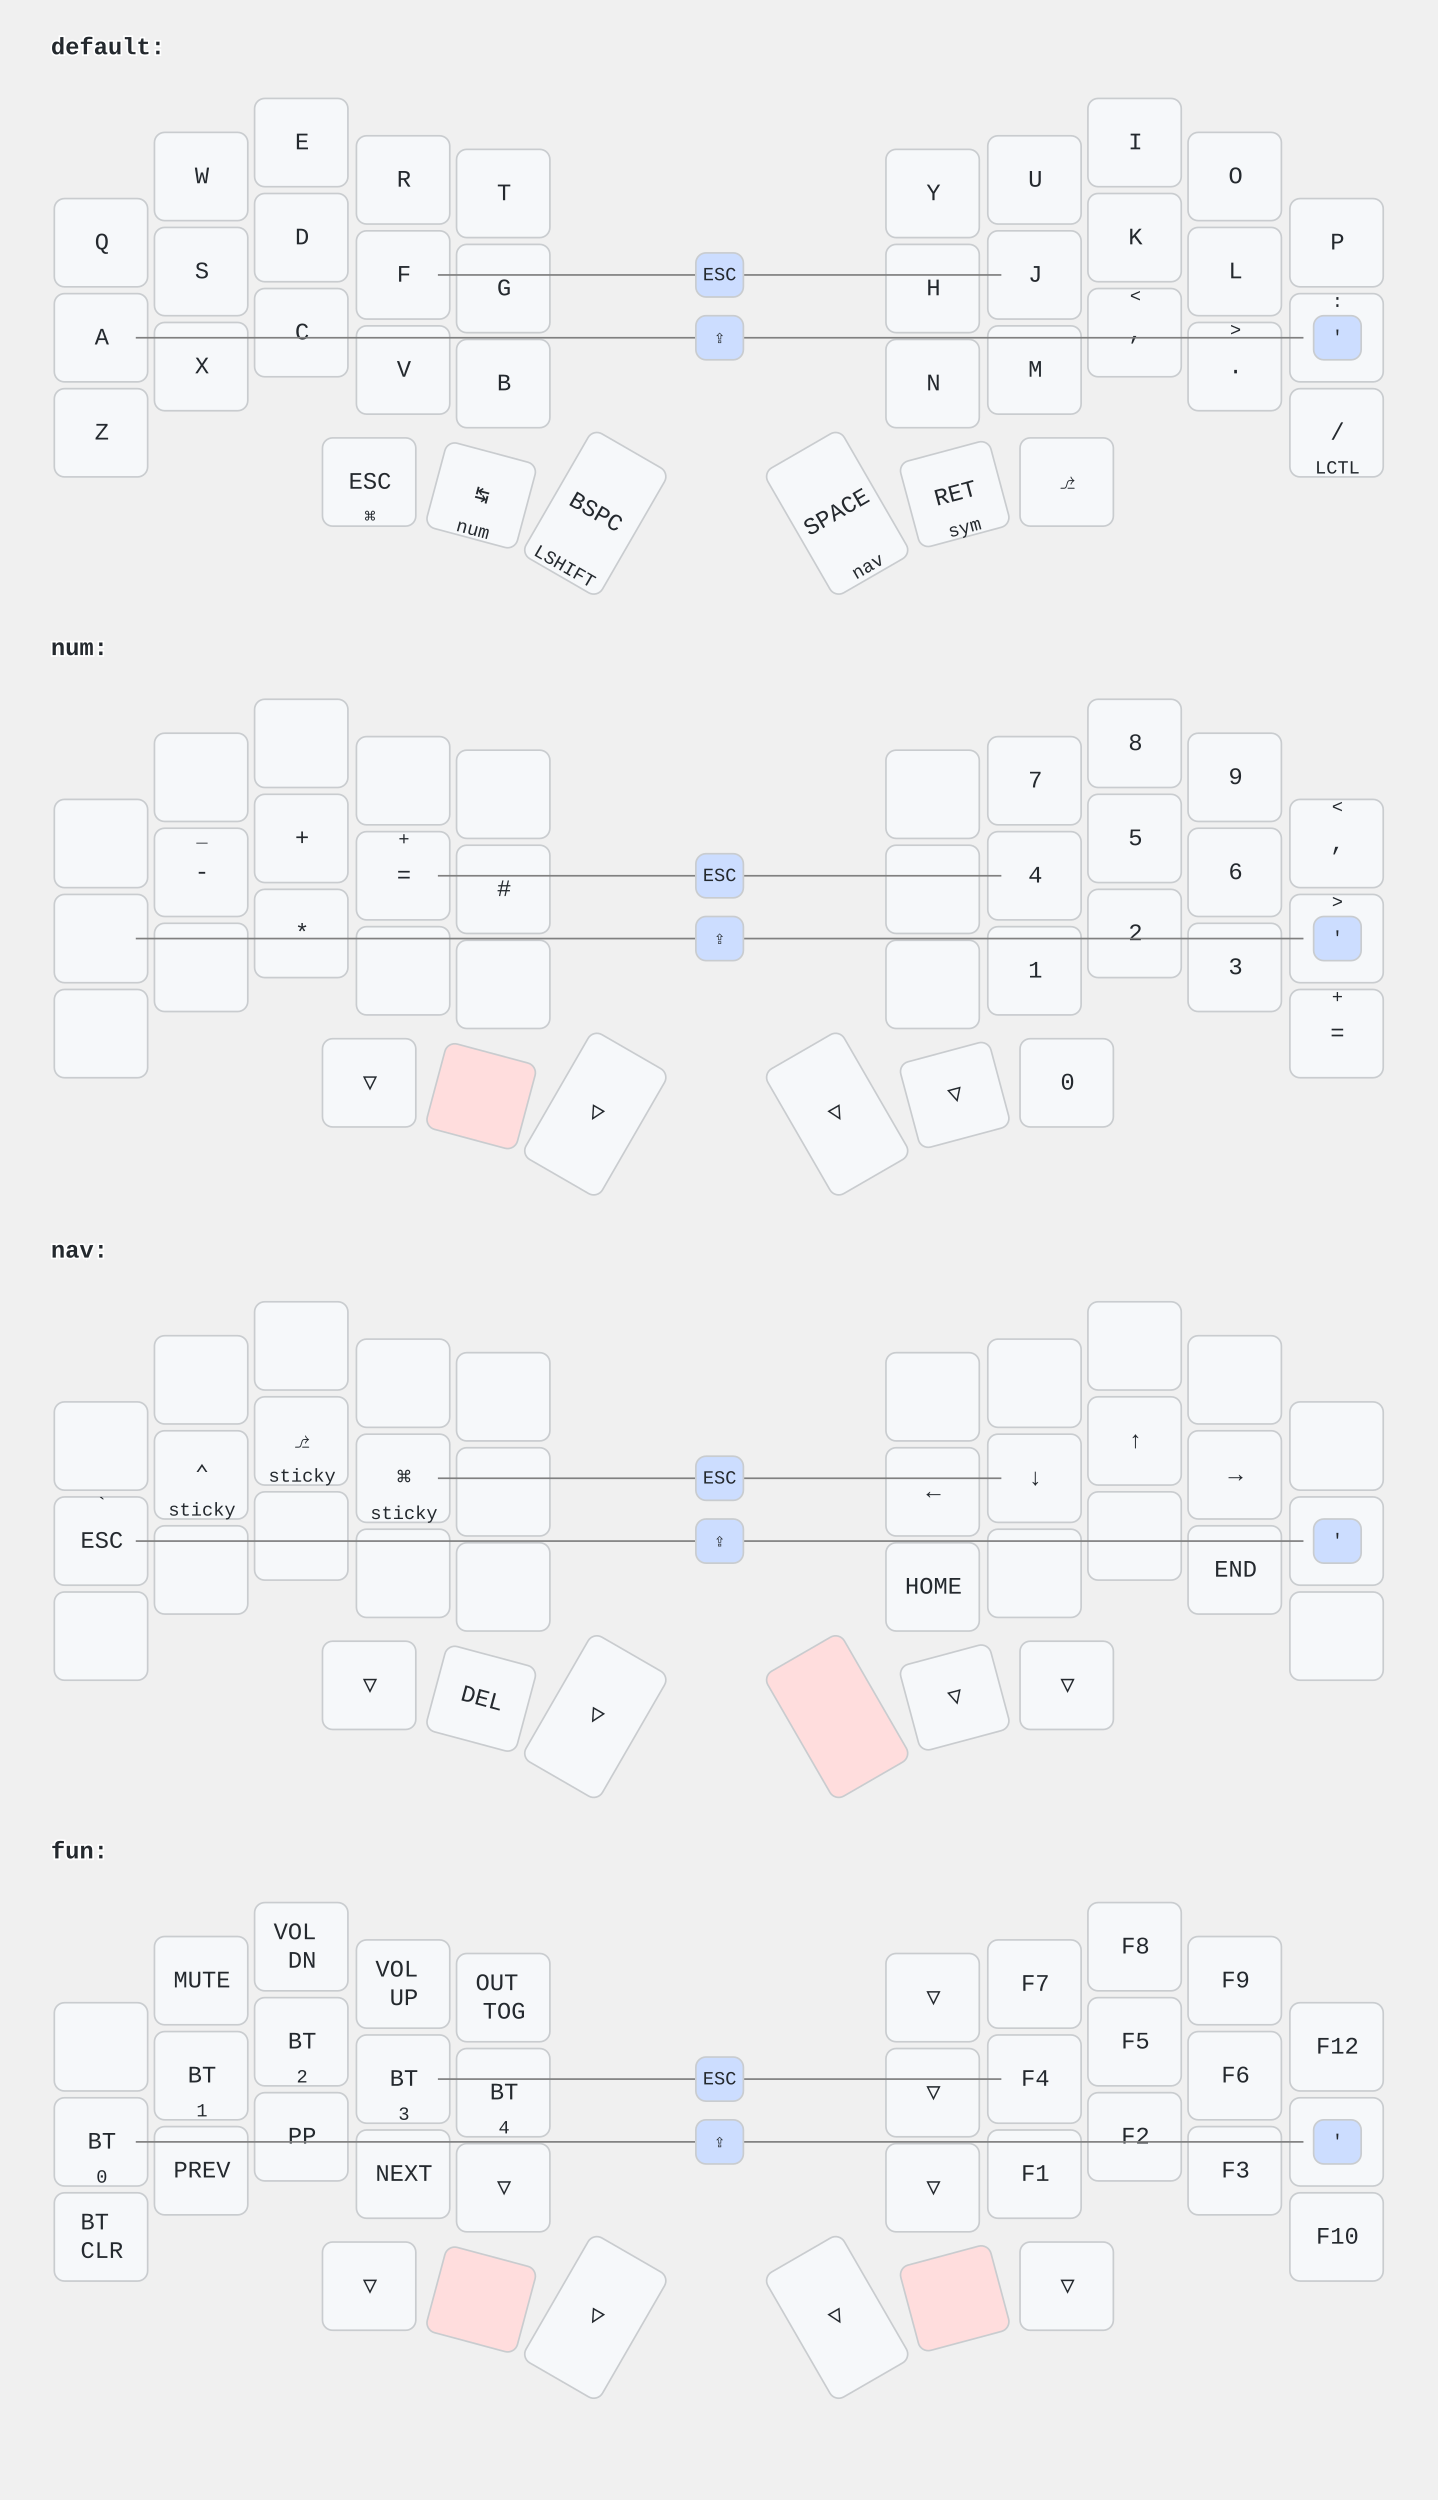
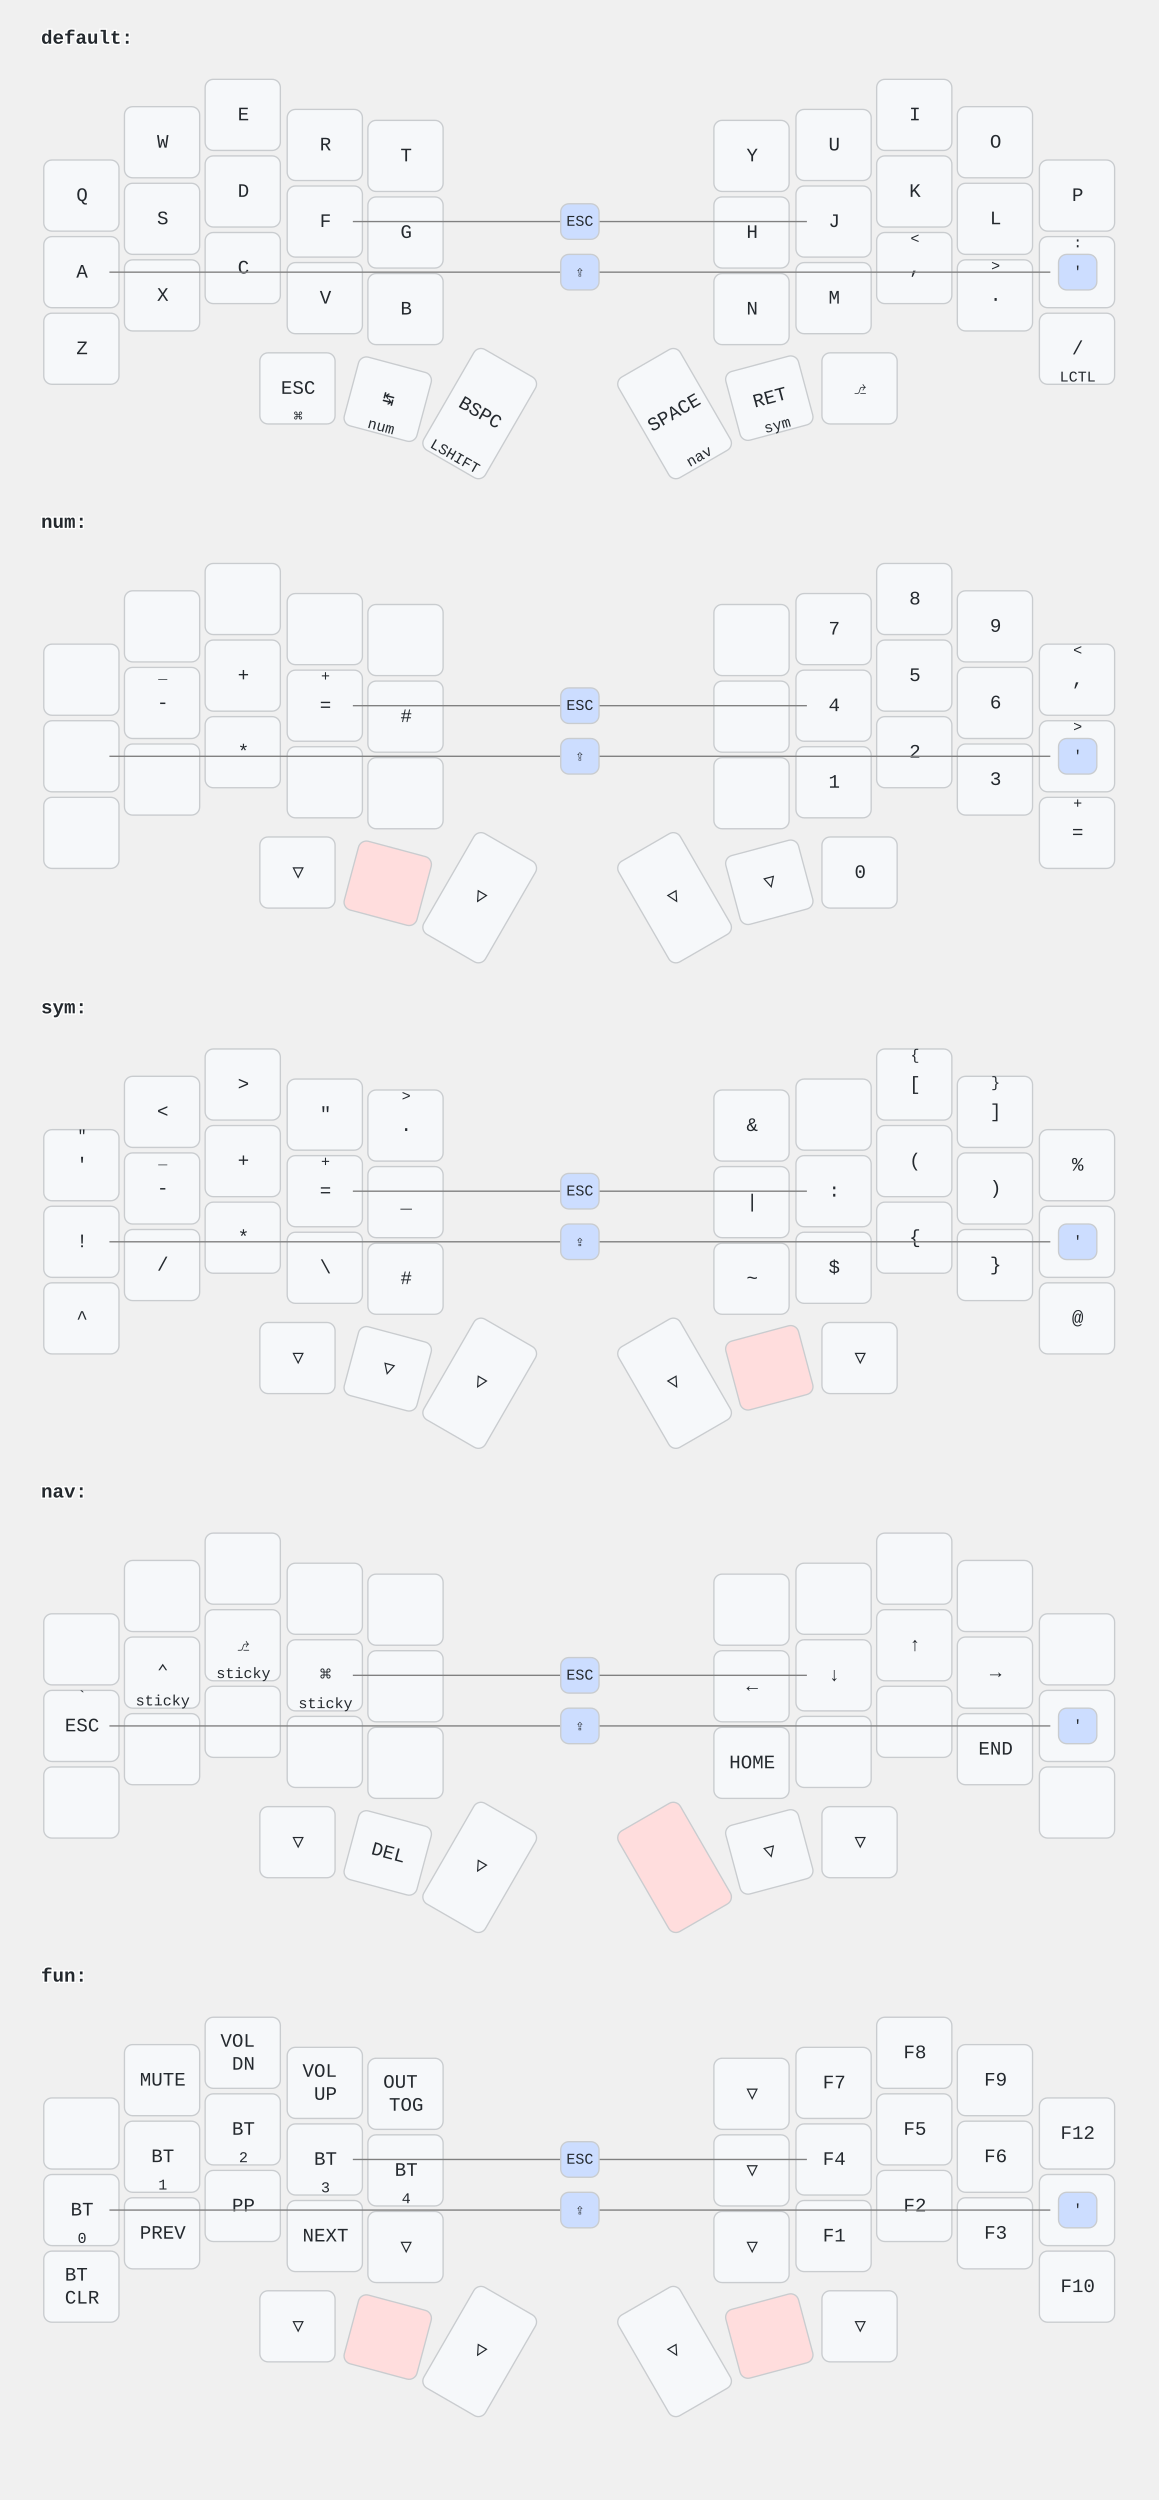
- <svg xmlns="http://www.w3.org/2000/svg" width="847" height="1473" viewBox="0 0 847 1473" class="keymap">
+ <svg xmlns="http://www.w3.org/2000/svg" width="847" height="1828" viewBox="0 0 847 1828" class="keymap">
  <style>/* font and background color specifications */
svg {
    font-family: SFMono-Regular,Consolas,Liberation Mono,Menlo,monospace;
    font-size: 14px;
    font-kerning: normal;
    text-rendering: optimizeLegibility;
    fill: #24292e;
}

/* default key styling */
rect {
    fill: #f6f8fa;
    stroke: #c9cccf;
    stroke-width: 1;
}

/* color accent for combo boxes */
rect.combo {
    fill: #cdf;
}

/* color accent for held keys */
rect.held, rect.combo.held {
    fill: #fdd;
}

/* color accent for ghost (optional) keys */
rect.ghost, rect.combo.ghost {
    fill: #ddd;
}

text {
    text-anchor: middle;
    dominant-baseline: middle;
}

/* styling for layer labels */
text.label {
    font-weight: bold;
    text-anchor: start;
    stroke: white;
    stroke-width: 2;
    paint-order: stroke;
}

/* styling for combo tap, and key hold/shifted label text */
text.combo, text.hold, text.shifted {
    font-size: 11px;
}

text.hold {
    text-anchor: middle;
    dominant-baseline: auto;
}

text.shifted {
    text-anchor: middle;
    dominant-baseline: hanging;
}

/* styling for hold/shifted label text in combo box */
text.combo.hold, text.combo.shifted {
    font-size: 8px;
}

/* styling for combo dendrons */
path {
    stroke-width: 1;
    stroke: gray;
    fill: none;
}
</style>
  <g transform="translate(30, 0)" class="layer-default">
    <text x="0" y="28" class="label">default:</text>
    <g transform="translate(0, 56)">
      <g transform="translate(30, 87)" class="key keypos-0">
        <rect rx="6" ry="6" x="-28" y="-26" width="55" height="52" class="key" />
        <text x="0" y="0" class="key tap">Q</text>
      </g>
      <g transform="translate(89, 48)" class="key keypos-1">
        <rect rx="6" ry="6" x="-28" y="-26" width="55" height="52" class="key" />
        <text x="0" y="0" class="key tap">W</text>
      </g>
      <g transform="translate(148, 28)" class="key keypos-2">
        <rect rx="6" ry="6" x="-28" y="-26" width="55" height="52" class="key" />
        <text x="0" y="0" class="key tap">E</text>
      </g>
      <g transform="translate(208, 50)" class="key keypos-3">
        <rect rx="6" ry="6" x="-28" y="-26" width="55" height="52" class="key" />
        <text x="0" y="0" class="key tap">R</text>
      </g>
      <g transform="translate(267, 58)" class="key keypos-4">
        <rect rx="6" ry="6" x="-28" y="-26" width="55" height="52" class="key" />
        <text x="0" y="0" class="key tap">T</text>
      </g>
      <g transform="translate(520, 58)" class="key keypos-5">
        <rect rx="6" ry="6" x="-28" y="-26" width="55" height="52" class="key" />
        <text x="0" y="0" class="key tap">Y</text>
      </g>
      <g transform="translate(580, 50)" class="key keypos-6">
        <rect rx="6" ry="6" x="-28" y="-26" width="55" height="52" class="key" />
        <text x="0" y="0" class="key tap">U</text>
      </g>
      <g transform="translate(639, 28)" class="key keypos-7">
        <rect rx="6" ry="6" x="-28" y="-26" width="55" height="52" class="key" />
        <text x="0" y="0" class="key tap">I</text>
      </g>
      <g transform="translate(698, 48)" class="key keypos-8">
        <rect rx="6" ry="6" x="-28" y="-26" width="55" height="52" class="key" />
        <text x="0" y="0" class="key tap">O</text>
      </g>
      <g transform="translate(758, 87)" class="key keypos-9">
        <rect rx="6" ry="6" x="-28" y="-26" width="55" height="52" class="key" />
        <text x="0" y="0" class="key tap">P</text>
      </g>
      <g transform="translate(30, 143)" class="key keypos-10">
        <rect rx="6" ry="6" x="-28" y="-26" width="55" height="52" class="key" />
        <text x="0" y="0" class="key tap">A</text>
      </g>
      <g transform="translate(89, 104)" class="key keypos-11">
        <rect rx="6" ry="6" x="-28" y="-26" width="55" height="52" class="key" />
        <text x="0" y="0" class="key tap">S</text>
      </g>
      <g transform="translate(148, 84)" class="key keypos-12">
        <rect rx="6" ry="6" x="-28" y="-26" width="55" height="52" class="key" />
        <text x="0" y="0" class="key tap">D</text>
      </g>
      <g transform="translate(208, 106)" class="key keypos-13">
        <rect rx="6" ry="6" x="-28" y="-26" width="55" height="52" class="key" />
        <text x="0" y="0" class="key tap">F</text>
      </g>
      <g transform="translate(267, 114)" class="key keypos-14">
        <rect rx="6" ry="6" x="-28" y="-26" width="55" height="52" class="key" />
        <text x="0" y="0" class="key tap">G</text>
      </g>
      <g transform="translate(520, 114)" class="key keypos-15">
        <rect rx="6" ry="6" x="-28" y="-26" width="55" height="52" class="key" />
        <text x="0" y="0" class="key tap">H</text>
      </g>
      <g transform="translate(580, 106)" class="key keypos-16">
        <rect rx="6" ry="6" x="-28" y="-26" width="55" height="52" class="key" />
        <text x="0" y="0" class="key tap">J</text>
      </g>
      <g transform="translate(639, 84)" class="key keypos-17">
        <rect rx="6" ry="6" x="-28" y="-26" width="55" height="52" class="key" />
        <text x="0" y="0" class="key tap">K</text>
      </g>
      <g transform="translate(698, 104)" class="key keypos-18">
        <rect rx="6" ry="6" x="-28" y="-26" width="55" height="52" class="key" />
        <text x="0" y="0" class="key tap">L</text>
      </g>
      <g transform="translate(758, 143)" class="key keypos-19">
        <rect rx="6" ry="6" x="-28" y="-26" width="55" height="52" class="key" />
        <text x="0" y="0" class="key tap">;</text>
        <text x="0" y="-24" class="key shifted">:</text>
      </g>
      <g transform="translate(30, 199)" class="key keypos-20">
        <rect rx="6" ry="6" x="-28" y="-26" width="55" height="52" class="key" />
        <text x="0" y="0" class="key tap">Z</text>
      </g>
      <g transform="translate(89, 160)" class="key keypos-21">
        <rect rx="6" ry="6" x="-28" y="-26" width="55" height="52" class="key" />
        <text x="0" y="0" class="key tap">X</text>
      </g>
      <g transform="translate(148, 140)" class="key keypos-22">
        <rect rx="6" ry="6" x="-28" y="-26" width="55" height="52" class="key" />
        <text x="0" y="0" class="key tap">C</text>
      </g>
      <g transform="translate(208, 162)" class="key keypos-23">
        <rect rx="6" ry="6" x="-28" y="-26" width="55" height="52" class="key" />
        <text x="0" y="0" class="key tap">V</text>
      </g>
      <g transform="translate(267, 170)" class="key keypos-24">
        <rect rx="6" ry="6" x="-28" y="-26" width="55" height="52" class="key" />
        <text x="0" y="0" class="key tap">B</text>
      </g>
      <g transform="translate(520, 170)" class="key keypos-25">
        <rect rx="6" ry="6" x="-28" y="-26" width="55" height="52" class="key" />
        <text x="0" y="0" class="key tap">N</text>
      </g>
      <g transform="translate(580, 162)" class="key keypos-26">
        <rect rx="6" ry="6" x="-28" y="-26" width="55" height="52" class="key" />
        <text x="0" y="0" class="key tap">M</text>
      </g>
      <g transform="translate(639, 140)" class="key keypos-27">
        <rect rx="6" ry="6" x="-28" y="-26" width="55" height="52" class="key" />
        <text x="0" y="0" class="key tap">,</text>
        <text x="0" y="-24" class="key shifted">&lt;</text>
      </g>
      <g transform="translate(698, 160)" class="key keypos-28">
        <rect rx="6" ry="6" x="-28" y="-26" width="55" height="52" class="key" />
        <text x="0" y="0" class="key tap">.</text>
        <text x="0" y="-24" class="key shifted">&gt;</text>
      </g>
      <g transform="translate(758, 199)" class="key keypos-29">
        <rect rx="6" ry="6" x="-28" y="-26" width="55" height="52" class="key" />
        <text x="0" y="0" class="key tap">/</text>
        <text x="0" y="24" class="key hold">LCTL</text>
      </g>
      <g transform="translate(188, 228)" class="key keypos-30">
        <rect rx="6" ry="6" x="-28" y="-26" width="55" height="52" class="key" />
        <text x="0" y="0" class="key tap">ESC</text>
        <text x="0" y="24" class="key hold">⌘</text>
      </g>
      <g transform="translate(254, 236) rotate(15.0)" class="key keypos-31">
        <rect rx="6" ry="6" x="-28" y="-26" width="55" height="52" class="key" />
        <text x="0" y="0" class="key tap">↹</text>
        <text x="0" y="24" class="key hold">num</text>
      </g>
      <g transform="translate(321, 246) rotate(30.0)" class="key keypos-32">
        <rect rx="6" ry="6" x="-26" y="-42" width="52" height="85" class="key" />
        <text x="0" y="0" class="key tap">BSPC</text>
        <text x="0" y="40" class="key hold">LSHIFT</text>
      </g>
      <g transform="translate(463, 246) rotate(-30.0)" class="key keypos-33">
        <rect rx="6" ry="6" x="-26" y="-42" width="52" height="85" class="key" />
        <text x="0" y="0" class="key tap">SPACE</text>
        <text x="0" y="40" class="key hold">nav</text>
      </g>
      <g transform="translate(533, 235) rotate(-15.0)" class="key keypos-34">
        <rect rx="6" ry="6" x="-28" y="-26" width="55" height="52" class="key" />
        <text x="0" y="0" class="key tap">RET</text>
        <text x="0" y="24" class="key hold">sym</text>
      </g>
      <g transform="translate(599, 228)" class="key keypos-35">
        <rect rx="6" ry="6" x="-28" y="-26" width="55" height="52" class="key" />
        <text x="0" y="0" class="key tap">⎇</text>
      </g>
      <g class="combo combopos-0">
        <path d="M394,106 l-166,0" class="combo" />
        <path d="M394,106 l166,0" class="combo" />
        <rect rx="6" ry="6" x="380" y="93" width="28" height="26" class="combo" />
        <text x="394" y="106" class="combo tap">ESC</text>
      </g>
      <g class="combo combopos-1">
        <path d="M394,143 l-344,0" class="combo" />
        <path d="M394,143 l344,0" class="combo" />
        <rect rx="6" ry="6" x="380" y="130" width="28" height="26" class="combo" />
        <text x="394" y="143" class="combo tap">⇪</text>
      </g>
      <g class="combo combopos-2">
        <rect rx="6" ry="6" x="744" y="130" width="28" height="26" class="combo" />
        <text x="758" y="143" class="combo tap">'</text>
      </g>
    </g>
  </g>
  <g transform="translate(30, 354)" class="layer-num">
    <text x="0" y="28" class="label">num:</text>
    <g transform="translate(0, 56)">
      <g transform="translate(30, 87)" class="key keypos-0">
        <rect rx="6" ry="6" x="-28" y="-26" width="55" height="52" class="key" />
      </g>
      <g transform="translate(89, 48)" class="key keypos-1">
        <rect rx="6" ry="6" x="-28" y="-26" width="55" height="52" class="key" />
      </g>
      <g transform="translate(148, 28)" class="key keypos-2">
        <rect rx="6" ry="6" x="-28" y="-26" width="55" height="52" class="key" />
      </g>
      <g transform="translate(208, 50)" class="key keypos-3">
        <rect rx="6" ry="6" x="-28" y="-26" width="55" height="52" class="key" />
      </g>
      <g transform="translate(267, 58)" class="key keypos-4">
        <rect rx="6" ry="6" x="-28" y="-26" width="55" height="52" class="key" />
      </g>
      <g transform="translate(520, 58)" class="key keypos-5">
        <rect rx="6" ry="6" x="-28" y="-26" width="55" height="52" class="key" />
      </g>
      <g transform="translate(580, 50)" class="key keypos-6">
        <rect rx="6" ry="6" x="-28" y="-26" width="55" height="52" class="key" />
        <text x="0" y="0" class="key tap">7</text>
      </g>
      <g transform="translate(639, 28)" class="key keypos-7">
        <rect rx="6" ry="6" x="-28" y="-26" width="55" height="52" class="key" />
        <text x="0" y="0" class="key tap">8</text>
      </g>
      <g transform="translate(698, 48)" class="key keypos-8">
        <rect rx="6" ry="6" x="-28" y="-26" width="55" height="52" class="key" />
        <text x="0" y="0" class="key tap">9</text>
      </g>
      <g transform="translate(758, 87)" class="key keypos-9">
        <rect rx="6" ry="6" x="-28" y="-26" width="55" height="52" class="key" />
        <text x="0" y="0" class="key tap">,</text>
        <text x="0" y="-24" class="key shifted">&lt;</text>
      </g>
      <g transform="translate(30, 143)" class="key keypos-10">
        <rect rx="6" ry="6" x="-28" y="-26" width="55" height="52" class="key" />
      </g>
      <g transform="translate(89, 104)" class="key keypos-11">
        <rect rx="6" ry="6" x="-28" y="-26" width="55" height="52" class="key" />
        <text x="0" y="0" class="key tap">-</text>
        <text x="0" y="-24" class="key shifted">_</text>
      </g>
      <g transform="translate(148, 84)" class="key keypos-12">
        <rect rx="6" ry="6" x="-28" y="-26" width="55" height="52" class="key" />
        <text x="0" y="0" class="key tap">+</text>
      </g>
      <g transform="translate(208, 106)" class="key keypos-13">
        <rect rx="6" ry="6" x="-28" y="-26" width="55" height="52" class="key" />
        <text x="0" y="0" class="key tap">=</text>
        <text x="0" y="-24" class="key shifted">+</text>
      </g>
      <g transform="translate(267, 114)" class="key keypos-14">
        <rect rx="6" ry="6" x="-28" y="-26" width="55" height="52" class="key" />
        <text x="0" y="0" class="key tap">#</text>
      </g>
      <g transform="translate(520, 114)" class="key keypos-15">
        <rect rx="6" ry="6" x="-28" y="-26" width="55" height="52" class="key" />
      </g>
      <g transform="translate(580, 106)" class="key keypos-16">
        <rect rx="6" ry="6" x="-28" y="-26" width="55" height="52" class="key" />
        <text x="0" y="0" class="key tap">4</text>
      </g>
      <g transform="translate(639, 84)" class="key keypos-17">
        <rect rx="6" ry="6" x="-28" y="-26" width="55" height="52" class="key" />
        <text x="0" y="0" class="key tap">5</text>
      </g>
      <g transform="translate(698, 104)" class="key keypos-18">
        <rect rx="6" ry="6" x="-28" y="-26" width="55" height="52" class="key" />
        <text x="0" y="0" class="key tap">6</text>
      </g>
      <g transform="translate(758, 143)" class="key keypos-19">
        <rect rx="6" ry="6" x="-28" y="-26" width="55" height="52" class="key" />
        <text x="0" y="0" class="key tap">.</text>
        <text x="0" y="-24" class="key shifted">&gt;</text>
      </g>
      <g transform="translate(30, 199)" class="key keypos-20">
        <rect rx="6" ry="6" x="-28" y="-26" width="55" height="52" class="key" />
      </g>
      <g transform="translate(89, 160)" class="key keypos-21">
        <rect rx="6" ry="6" x="-28" y="-26" width="55" height="52" class="key" />
      </g>
      <g transform="translate(148, 140)" class="key keypos-22">
        <rect rx="6" ry="6" x="-28" y="-26" width="55" height="52" class="key" />
        <text x="0" y="0" class="key tap">*</text>
      </g>
      <g transform="translate(208, 162)" class="key keypos-23">
        <rect rx="6" ry="6" x="-28" y="-26" width="55" height="52" class="key" />
      </g>
      <g transform="translate(267, 170)" class="key keypos-24">
        <rect rx="6" ry="6" x="-28" y="-26" width="55" height="52" class="key" />
      </g>
      <g transform="translate(520, 170)" class="key keypos-25">
        <rect rx="6" ry="6" x="-28" y="-26" width="55" height="52" class="key" />
      </g>
      <g transform="translate(580, 162)" class="key keypos-26">
        <rect rx="6" ry="6" x="-28" y="-26" width="55" height="52" class="key" />
        <text x="0" y="0" class="key tap">1</text>
      </g>
      <g transform="translate(639, 140)" class="key keypos-27">
        <rect rx="6" ry="6" x="-28" y="-26" width="55" height="52" class="key" />
        <text x="0" y="0" class="key tap">2</text>
      </g>
      <g transform="translate(698, 160)" class="key keypos-28">
        <rect rx="6" ry="6" x="-28" y="-26" width="55" height="52" class="key" />
        <text x="0" y="0" class="key tap">3</text>
      </g>
      <g transform="translate(758, 199)" class="key keypos-29">
        <rect rx="6" ry="6" x="-28" y="-26" width="55" height="52" class="key" />
        <text x="0" y="0" class="key tap">=</text>
        <text x="0" y="-24" class="key shifted">+</text>
      </g>
      <g transform="translate(188, 228)" class="key trans keypos-30">
        <rect rx="6" ry="6" x="-28" y="-26" width="55" height="52" class="key trans" />
        <text x="0" y="0" class="key trans tap">▽</text>
      </g>
      <g transform="translate(254, 236) rotate(15.0)" class="key held keypos-31">
        <rect rx="6" ry="6" x="-28" y="-26" width="55" height="52" class="key held" />
      </g>
      <g transform="translate(321, 246) rotate(30.0)" class="key trans keypos-32">
        <rect rx="6" ry="6" x="-26" y="-42" width="52" height="85" class="key trans" />
        <text x="0" y="0" class="key trans tap">▽</text>
      </g>
      <g transform="translate(463, 246) rotate(-30.0)" class="key trans keypos-33">
        <rect rx="6" ry="6" x="-26" y="-42" width="52" height="85" class="key trans" />
        <text x="0" y="0" class="key trans tap">▽</text>
      </g>
      <g transform="translate(533, 235) rotate(-15.0)" class="key trans keypos-34">
        <rect rx="6" ry="6" x="-28" y="-26" width="55" height="52" class="key trans" />
        <text x="0" y="0" class="key trans tap">▽</text>
      </g>
      <g transform="translate(599, 228)" class="key keypos-35">
        <rect rx="6" ry="6" x="-28" y="-26" width="55" height="52" class="key" />
        <text x="0" y="0" class="key tap">0</text>
      </g>
      <g class="combo combopos-0">
        <path d="M394,106 l-166,0" class="combo" />
        <path d="M394,106 l166,0" class="combo" />
        <rect rx="6" ry="6" x="380" y="93" width="28" height="26" class="combo" />
        <text x="394" y="106" class="combo tap">ESC</text>
      </g>
      <g class="combo combopos-1">
        <path d="M394,143 l-344,0" class="combo" />
        <path d="M394,143 l344,0" class="combo" />
        <rect rx="6" ry="6" x="380" y="130" width="28" height="26" class="combo" />
        <text x="394" y="143" class="combo tap">⇪</text>
      </g>
      <g class="combo combopos-2">
        <rect rx="6" ry="6" x="744" y="130" width="28" height="26" class="combo" />
        <text x="758" y="143" class="combo tap">'</text>
      </g>
    </g>
  </g>
-   <g transform="translate(30, 709)" class="layer-nav">
-     <text x="0" y="28" class="label">nav:</text>
+   <g transform="translate(30, 709)" class="layer-sym">
+     <text x="0" y="28" class="label">sym:</text>
    <g transform="translate(0, 56)">
      <g transform="translate(30, 87)" class="key keypos-0">
        <rect rx="6" ry="6" x="-28" y="-26" width="55" height="52" class="key" />
+         <text x="0" y="0" class="key tap">'</text>
+         <text x="0" y="-24" class="key shifted">"</text>
      </g>
      <g transform="translate(89, 48)" class="key keypos-1">
        <rect rx="6" ry="6" x="-28" y="-26" width="55" height="52" class="key" />
+         <text x="0" y="0" class="key tap">&lt;</text>
      </g>
      <g transform="translate(148, 28)" class="key keypos-2">
        <rect rx="6" ry="6" x="-28" y="-26" width="55" height="52" class="key" />
+         <text x="0" y="0" class="key tap">&gt;</text>
      </g>
      <g transform="translate(208, 50)" class="key keypos-3">
        <rect rx="6" ry="6" x="-28" y="-26" width="55" height="52" class="key" />
+         <text x="0" y="0" class="key tap">"</text>
      </g>
      <g transform="translate(267, 58)" class="key keypos-4">
        <rect rx="6" ry="6" x="-28" y="-26" width="55" height="52" class="key" />
+         <text x="0" y="0" class="key tap">.</text>
+         <text x="0" y="-24" class="key shifted">&gt;</text>
      </g>
      <g transform="translate(520, 58)" class="key keypos-5">
        <rect rx="6" ry="6" x="-28" y="-26" width="55" height="52" class="key" />
+         <text x="0" y="0" class="key tap">&amp;</text>
      </g>
      <g transform="translate(580, 50)" class="key keypos-6">
        <rect rx="6" ry="6" x="-28" y="-26" width="55" height="52" class="key" />
      </g>
      <g transform="translate(639, 28)" class="key keypos-7">
        <rect rx="6" ry="6" x="-28" y="-26" width="55" height="52" class="key" />
+         <text x="0" y="0" class="key tap">[</text>
+         <text x="0" y="-24" class="key shifted">{</text>
      </g>
      <g transform="translate(698, 48)" class="key keypos-8">
        <rect rx="6" ry="6" x="-28" y="-26" width="55" height="52" class="key" />
+         <text x="0" y="0" class="key tap">]</text>
+         <text x="0" y="-24" class="key shifted">}</text>
      </g>
      <g transform="translate(758, 87)" class="key keypos-9">
        <rect rx="6" ry="6" x="-28" y="-26" width="55" height="52" class="key" />
+         <text x="0" y="0" class="key tap">%</text>
      </g>
      <g transform="translate(30, 143)" class="key keypos-10">
        <rect rx="6" ry="6" x="-28" y="-26" width="55" height="52" class="key" />
-         <text x="0" y="0" class="key tap">ESC</text>
-         <text x="0" y="-24" class="key shifted">`</text>
+         <text x="0" y="0" class="key tap">!</text>
      </g>
      <g transform="translate(89, 104)" class="key keypos-11">
        <rect rx="6" ry="6" x="-28" y="-26" width="55" height="52" class="key" />
-         <text x="0" y="0" class="key tap">⌃</text>
-         <text x="0" y="24" class="key hold">sticky</text>
+         <text x="0" y="0" class="key tap">-</text>
+         <text x="0" y="-24" class="key shifted">_</text>
      </g>
      <g transform="translate(148, 84)" class="key keypos-12">
        <rect rx="6" ry="6" x="-28" y="-26" width="55" height="52" class="key" />
-         <text x="0" y="0" class="key tap">⎇</text>
-         <text x="0" y="24" class="key hold">sticky</text>
+         <text x="0" y="0" class="key tap">+</text>
      </g>
      <g transform="translate(208, 106)" class="key keypos-13">
        <rect rx="6" ry="6" x="-28" y="-26" width="55" height="52" class="key" />
-         <text x="0" y="0" class="key tap">⌘</text>
-         <text x="0" y="24" class="key hold">sticky</text>
+         <text x="0" y="0" class="key tap">=</text>
+         <text x="0" y="-24" class="key shifted">+</text>
      </g>
      <g transform="translate(267, 114)" class="key keypos-14">
        <rect rx="6" ry="6" x="-28" y="-26" width="55" height="52" class="key" />
+         <text x="0" y="0" class="key tap">_</text>
      </g>
      <g transform="translate(520, 114)" class="key keypos-15">
        <rect rx="6" ry="6" x="-28" y="-26" width="55" height="52" class="key" />
-         <text x="0" y="0" class="key tap">←</text>
+         <text x="0" y="0" class="key tap">|</text>
      </g>
      <g transform="translate(580, 106)" class="key keypos-16">
        <rect rx="6" ry="6" x="-28" y="-26" width="55" height="52" class="key" />
-         <text x="0" y="0" class="key tap">↓</text>
+         <text x="0" y="0" class="key tap">:</text>
      </g>
      <g transform="translate(639, 84)" class="key keypos-17">
        <rect rx="6" ry="6" x="-28" y="-26" width="55" height="52" class="key" />
-         <text x="0" y="0" class="key tap">↑</text>
+         <text x="0" y="0" class="key tap">(</text>
      </g>
      <g transform="translate(698, 104)" class="key keypos-18">
        <rect rx="6" ry="6" x="-28" y="-26" width="55" height="52" class="key" />
-         <text x="0" y="0" class="key tap">→</text>
+         <text x="0" y="0" class="key tap">)</text>
      </g>
      <g transform="translate(758, 143)" class="key keypos-19">
        <rect rx="6" ry="6" x="-28" y="-26" width="55" height="52" class="key" />
+         <text x="0" y="0" class="key tap">?</text>
      </g>
      <g transform="translate(30, 199)" class="key keypos-20">
        <rect rx="6" ry="6" x="-28" y="-26" width="55" height="52" class="key" />
+         <text x="0" y="0" class="key tap">^</text>
      </g>
      <g transform="translate(89, 160)" class="key keypos-21">
        <rect rx="6" ry="6" x="-28" y="-26" width="55" height="52" class="key" />
+         <text x="0" y="0" class="key tap">/</text>
      </g>
      <g transform="translate(148, 140)" class="key keypos-22">
        <rect rx="6" ry="6" x="-28" y="-26" width="55" height="52" class="key" />
+         <text x="0" y="0" class="key tap">*</text>
      </g>
      <g transform="translate(208, 162)" class="key keypos-23">
        <rect rx="6" ry="6" x="-28" y="-26" width="55" height="52" class="key" />
+         <text x="0" y="0" class="key tap">\</text>
      </g>
      <g transform="translate(267, 170)" class="key keypos-24">
        <rect rx="6" ry="6" x="-28" y="-26" width="55" height="52" class="key" />
+         <text x="0" y="0" class="key tap">#</text>
      </g>
      <g transform="translate(520, 170)" class="key keypos-25">
        <rect rx="6" ry="6" x="-28" y="-26" width="55" height="52" class="key" />
-         <text x="0" y="0" class="key tap">HOME</text>
+         <text x="0" y="0" class="key tap">~</text>
      </g>
      <g transform="translate(580, 162)" class="key keypos-26">
        <rect rx="6" ry="6" x="-28" y="-26" width="55" height="52" class="key" />
+         <text x="0" y="0" class="key tap">$</text>
      </g>
      <g transform="translate(639, 140)" class="key keypos-27">
        <rect rx="6" ry="6" x="-28" y="-26" width="55" height="52" class="key" />
+         <text x="0" y="0" class="key tap">{</text>
      </g>
      <g transform="translate(698, 160)" class="key keypos-28">
        <rect rx="6" ry="6" x="-28" y="-26" width="55" height="52" class="key" />
-         <text x="0" y="0" class="key tap">END</text>
+         <text x="0" y="0" class="key tap">}</text>
      </g>
      <g transform="translate(758, 199)" class="key keypos-29">
        <rect rx="6" ry="6" x="-28" y="-26" width="55" height="52" class="key" />
+         <text x="0" y="0" class="key tap">@</text>
      </g>
      <g transform="translate(188, 228)" class="key trans keypos-30">
        <rect rx="6" ry="6" x="-28" y="-26" width="55" height="52" class="key trans" />
        <text x="0" y="0" class="key trans tap">▽</text>
      </g>
-       <g transform="translate(254, 236) rotate(15.0)" class="key keypos-31">
-         <rect rx="6" ry="6" x="-28" y="-26" width="55" height="52" class="key" />
-         <text x="0" y="0" class="key tap">DEL</text>
+       <g transform="translate(254, 236) rotate(15.0)" class="key trans keypos-31">
+         <rect rx="6" ry="6" x="-28" y="-26" width="55" height="52" class="key trans" />
+         <text x="0" y="0" class="key trans tap">▽</text>
      </g>
      <g transform="translate(321, 246) rotate(30.0)" class="key trans keypos-32">
        <rect rx="6" ry="6" x="-26" y="-42" width="52" height="85" class="key trans" />
        <text x="0" y="0" class="key trans tap">▽</text>
      </g>
-       <g transform="translate(463, 246) rotate(-30.0)" class="key held keypos-33">
-         <rect rx="6" ry="6" x="-26" y="-42" width="52" height="85" class="key held" />
-       </g>
-       <g transform="translate(533, 235) rotate(-15.0)" class="key trans keypos-34">
-         <rect rx="6" ry="6" x="-28" y="-26" width="55" height="52" class="key trans" />
-         <text x="0" y="0" class="key trans tap">▽</text>
+       <g transform="translate(463, 246) rotate(-30.0)" class="key trans keypos-33">
+         <rect rx="6" ry="6" x="-26" y="-42" width="52" height="85" class="key trans" />
+         <text x="0" y="0" class="key trans tap">▽</text>
+       </g>
+       <g transform="translate(533, 235) rotate(-15.0)" class="key held keypos-34">
+         <rect rx="6" ry="6" x="-28" y="-26" width="55" height="52" class="key held" />
      </g>
      <g transform="translate(599, 228)" class="key trans keypos-35">
        <rect rx="6" ry="6" x="-28" y="-26" width="55" height="52" class="key trans" />
        <text x="0" y="0" class="key trans tap">▽</text>
      </g>
      <g class="combo combopos-0">
        <path d="M394,106 l-166,0" class="combo" />
        <path d="M394,106 l166,0" class="combo" />
        <rect rx="6" ry="6" x="380" y="93" width="28" height="26" class="combo" />
        <text x="394" y="106" class="combo tap">ESC</text>
      </g>
      <g class="combo combopos-1">
        <path d="M394,143 l-344,0" class="combo" />
        <path d="M394,143 l344,0" class="combo" />
        <rect rx="6" ry="6" x="380" y="130" width="28" height="26" class="combo" />
        <text x="394" y="143" class="combo tap">⇪</text>
      </g>
      <g class="combo combopos-2">
        <rect rx="6" ry="6" x="744" y="130" width="28" height="26" class="combo" />
        <text x="758" y="143" class="combo tap">'</text>
      </g>
    </g>
  </g>
-   <g transform="translate(30, 1063)" class="layer-fun">
-     <text x="0" y="28" class="label">fun:</text>
+   <g transform="translate(30, 1063)" class="layer-nav">
+     <text x="0" y="28" class="label">nav:</text>
    <g transform="translate(0, 56)">
      <g transform="translate(30, 87)" class="key keypos-0">
        <rect rx="6" ry="6" x="-28" y="-26" width="55" height="52" class="key" />
      </g>
      <g transform="translate(89, 48)" class="key keypos-1">
        <rect rx="6" ry="6" x="-28" y="-26" width="55" height="52" class="key" />
-         <text x="0" y="0" class="key tap">MUTE</text>
      </g>
      <g transform="translate(148, 28)" class="key keypos-2">
        <rect rx="6" ry="6" x="-28" y="-26" width="55" height="52" class="key" />
-         <text x="0" y="0" class="key tap">
-           <tspan x="0" dy="-0.6em">VOL</tspan>
-           <tspan x="0" dy="1.2em">DN</tspan>
-         </text>
      </g>
      <g transform="translate(208, 50)" class="key keypos-3">
        <rect rx="6" ry="6" x="-28" y="-26" width="55" height="52" class="key" />
-         <text x="0" y="0" class="key tap">
-           <tspan x="0" dy="-0.6em">VOL</tspan>
-           <tspan x="0" dy="1.2em">UP</tspan>
-         </text>
      </g>
      <g transform="translate(267, 58)" class="key keypos-4">
        <rect rx="6" ry="6" x="-28" y="-26" width="55" height="52" class="key" />
-         <text x="0" y="0" class="key tap">
-           <tspan x="0" dy="-0.6em">OUT</tspan>
-           <tspan x="0" dy="1.2em">TOG</tspan>
-         </text>
-       </g>
-       <g transform="translate(520, 58)" class="key trans keypos-5">
-         <rect rx="6" ry="6" x="-28" y="-26" width="55" height="52" class="key trans" />
-         <text x="0" y="0" class="key trans tap">▽</text>
+       </g>
+       <g transform="translate(520, 58)" class="key keypos-5">
+         <rect rx="6" ry="6" x="-28" y="-26" width="55" height="52" class="key" />
      </g>
      <g transform="translate(580, 50)" class="key keypos-6">
        <rect rx="6" ry="6" x="-28" y="-26" width="55" height="52" class="key" />
-         <text x="0" y="0" class="key tap">F7</text>
      </g>
      <g transform="translate(639, 28)" class="key keypos-7">
        <rect rx="6" ry="6" x="-28" y="-26" width="55" height="52" class="key" />
-         <text x="0" y="0" class="key tap">F8</text>
      </g>
      <g transform="translate(698, 48)" class="key keypos-8">
        <rect rx="6" ry="6" x="-28" y="-26" width="55" height="52" class="key" />
-         <text x="0" y="0" class="key tap">F9</text>
      </g>
      <g transform="translate(758, 87)" class="key keypos-9">
        <rect rx="6" ry="6" x="-28" y="-26" width="55" height="52" class="key" />
-         <text x="0" y="0" class="key tap">F12</text>
      </g>
      <g transform="translate(30, 143)" class="key keypos-10">
        <rect rx="6" ry="6" x="-28" y="-26" width="55" height="52" class="key" />
-         <text x="0" y="0" class="key tap">BT</text>
-         <text x="0" y="24" class="key hold">0</text>
+         <text x="0" y="0" class="key tap">ESC</text>
+         <text x="0" y="-24" class="key shifted">`</text>
      </g>
      <g transform="translate(89, 104)" class="key keypos-11">
        <rect rx="6" ry="6" x="-28" y="-26" width="55" height="52" class="key" />
-         <text x="0" y="0" class="key tap">BT</text>
-         <text x="0" y="24" class="key hold">1</text>
+         <text x="0" y="0" class="key tap">⌃</text>
+         <text x="0" y="24" class="key hold">sticky</text>
      </g>
      <g transform="translate(148, 84)" class="key keypos-12">
        <rect rx="6" ry="6" x="-28" y="-26" width="55" height="52" class="key" />
-         <text x="0" y="0" class="key tap">BT</text>
-         <text x="0" y="24" class="key hold">2</text>
+         <text x="0" y="0" class="key tap">⎇</text>
+         <text x="0" y="24" class="key hold">sticky</text>
      </g>
      <g transform="translate(208, 106)" class="key keypos-13">
        <rect rx="6" ry="6" x="-28" y="-26" width="55" height="52" class="key" />
-         <text x="0" y="0" class="key tap">BT</text>
-         <text x="0" y="24" class="key hold">3</text>
+         <text x="0" y="0" class="key tap">⌘</text>
+         <text x="0" y="24" class="key hold">sticky</text>
      </g>
      <g transform="translate(267, 114)" class="key keypos-14">
        <rect rx="6" ry="6" x="-28" y="-26" width="55" height="52" class="key" />
-         <text x="0" y="0" class="key tap">BT</text>
-         <text x="0" y="24" class="key hold">4</text>
-       </g>
-       <g transform="translate(520, 114)" class="key trans keypos-15">
-         <rect rx="6" ry="6" x="-28" y="-26" width="55" height="52" class="key trans" />
-         <text x="0" y="0" class="key trans tap">▽</text>
+       </g>
+       <g transform="translate(520, 114)" class="key keypos-15">
+         <rect rx="6" ry="6" x="-28" y="-26" width="55" height="52" class="key" />
+         <text x="0" y="0" class="key tap">←</text>
      </g>
      <g transform="translate(580, 106)" class="key keypos-16">
        <rect rx="6" ry="6" x="-28" y="-26" width="55" height="52" class="key" />
-         <text x="0" y="0" class="key tap">F4</text>
+         <text x="0" y="0" class="key tap">↓</text>
      </g>
      <g transform="translate(639, 84)" class="key keypos-17">
        <rect rx="6" ry="6" x="-28" y="-26" width="55" height="52" class="key" />
-         <text x="0" y="0" class="key tap">F5</text>
+         <text x="0" y="0" class="key tap">↑</text>
      </g>
      <g transform="translate(698, 104)" class="key keypos-18">
        <rect rx="6" ry="6" x="-28" y="-26" width="55" height="52" class="key" />
-         <text x="0" y="0" class="key tap">F6</text>
+         <text x="0" y="0" class="key tap">→</text>
      </g>
      <g transform="translate(758, 143)" class="key keypos-19">
        <rect rx="6" ry="6" x="-28" y="-26" width="55" height="52" class="key" />
-         <text x="0" y="0" class="key tap">F11</text>
      </g>
      <g transform="translate(30, 199)" class="key keypos-20">
        <rect rx="6" ry="6" x="-28" y="-26" width="55" height="52" class="key" />
-         <text x="0" y="0" class="key tap">
-           <tspan x="0" dy="-0.6em">BT</tspan>
-           <tspan x="0" dy="1.2em">CLR</tspan>
-         </text>
      </g>
      <g transform="translate(89, 160)" class="key keypos-21">
        <rect rx="6" ry="6" x="-28" y="-26" width="55" height="52" class="key" />
-         <text x="0" y="0" class="key tap">PREV</text>
      </g>
      <g transform="translate(148, 140)" class="key keypos-22">
        <rect rx="6" ry="6" x="-28" y="-26" width="55" height="52" class="key" />
-         <text x="0" y="0" class="key tap">PP</text>
      </g>
      <g transform="translate(208, 162)" class="key keypos-23">
        <rect rx="6" ry="6" x="-28" y="-26" width="55" height="52" class="key" />
-         <text x="0" y="0" class="key tap">NEXT</text>
-       </g>
-       <g transform="translate(267, 170)" class="key trans keypos-24">
-         <rect rx="6" ry="6" x="-28" y="-26" width="55" height="52" class="key trans" />
-         <text x="0" y="0" class="key trans tap">▽</text>
-       </g>
-       <g transform="translate(520, 170)" class="key trans keypos-25">
-         <rect rx="6" ry="6" x="-28" y="-26" width="55" height="52" class="key trans" />
-         <text x="0" y="0" class="key trans tap">▽</text>
+       </g>
+       <g transform="translate(267, 170)" class="key keypos-24">
+         <rect rx="6" ry="6" x="-28" y="-26" width="55" height="52" class="key" />
+       </g>
+       <g transform="translate(520, 170)" class="key keypos-25">
+         <rect rx="6" ry="6" x="-28" y="-26" width="55" height="52" class="key" />
+         <text x="0" y="0" class="key tap">HOME</text>
      </g>
      <g transform="translate(580, 162)" class="key keypos-26">
        <rect rx="6" ry="6" x="-28" y="-26" width="55" height="52" class="key" />
-         <text x="0" y="0" class="key tap">F1</text>
      </g>
      <g transform="translate(639, 140)" class="key keypos-27">
        <rect rx="6" ry="6" x="-28" y="-26" width="55" height="52" class="key" />
-         <text x="0" y="0" class="key tap">F2</text>
      </g>
      <g transform="translate(698, 160)" class="key keypos-28">
        <rect rx="6" ry="6" x="-28" y="-26" width="55" height="52" class="key" />
-         <text x="0" y="0" class="key tap">F3</text>
+         <text x="0" y="0" class="key tap">END</text>
      </g>
      <g transform="translate(758, 199)" class="key keypos-29">
        <rect rx="6" ry="6" x="-28" y="-26" width="55" height="52" class="key" />
-         <text x="0" y="0" class="key tap">F10</text>
      </g>
      <g transform="translate(188, 228)" class="key trans keypos-30">
        <rect rx="6" ry="6" x="-28" y="-26" width="55" height="52" class="key trans" />
        <text x="0" y="0" class="key trans tap">▽</text>
      </g>
-       <g transform="translate(254, 236) rotate(15.0)" class="key held keypos-31">
-         <rect rx="6" ry="6" x="-28" y="-26" width="55" height="52" class="key held" />
+       <g transform="translate(254, 236) rotate(15.0)" class="key keypos-31">
+         <rect rx="6" ry="6" x="-28" y="-26" width="55" height="52" class="key" />
+         <text x="0" y="0" class="key tap">DEL</text>
      </g>
      <g transform="translate(321, 246) rotate(30.0)" class="key trans keypos-32">
        <rect rx="6" ry="6" x="-26" y="-42" width="52" height="85" class="key trans" />
        <text x="0" y="0" class="key trans tap">▽</text>
      </g>
-       <g transform="translate(463, 246) rotate(-30.0)" class="key trans keypos-33">
-         <rect rx="6" ry="6" x="-26" y="-42" width="52" height="85" class="key trans" />
-         <text x="0" y="0" class="key trans tap">▽</text>
-       </g>
-       <g transform="translate(533, 235) rotate(-15.0)" class="key held keypos-34">
-         <rect rx="6" ry="6" x="-28" y="-26" width="55" height="52" class="key held" />
+       <g transform="translate(463, 246) rotate(-30.0)" class="key held keypos-33">
+         <rect rx="6" ry="6" x="-26" y="-42" width="52" height="85" class="key held" />
+       </g>
+       <g transform="translate(533, 235) rotate(-15.0)" class="key trans keypos-34">
+         <rect rx="6" ry="6" x="-28" y="-26" width="55" height="52" class="key trans" />
+         <text x="0" y="0" class="key trans tap">▽</text>
      </g>
      <g transform="translate(599, 228)" class="key trans keypos-35">
        <rect rx="6" ry="6" x="-28" y="-26" width="55" height="52" class="key trans" />
        <text x="0" y="0" class="key trans tap">▽</text>
      </g>
      <g class="combo combopos-0">
        <path d="M394,106 l-166,0" class="combo" />
        <path d="M394,106 l166,0" class="combo" />
        <rect rx="6" ry="6" x="380" y="93" width="28" height="26" class="combo" />
        <text x="394" y="106" class="combo tap">ESC</text>
      </g>
      <g class="combo combopos-1">
        <path d="M394,143 l-344,0" class="combo" />
        <path d="M394,143 l344,0" class="combo" />
        <rect rx="6" ry="6" x="380" y="130" width="28" height="26" class="combo" />
        <text x="394" y="143" class="combo tap">⇪</text>
      </g>
      <g class="combo combopos-2">
        <rect rx="6" ry="6" x="744" y="130" width="28" height="26" class="combo" />
        <text x="758" y="143" class="combo tap">'</text>
      </g>
    </g>
  </g>
+   <g transform="translate(30, 1417)" class="layer-fun">
+     <text x="0" y="28" class="label">fun:</text>
+     <g transform="translate(0, 56)">
+       <g transform="translate(30, 87)" class="key keypos-0">
+         <rect rx="6" ry="6" x="-28" y="-26" width="55" height="52" class="key" />
+       </g>
+       <g transform="translate(89, 48)" class="key keypos-1">
+         <rect rx="6" ry="6" x="-28" y="-26" width="55" height="52" class="key" />
+         <text x="0" y="0" class="key tap">MUTE</text>
+       </g>
+       <g transform="translate(148, 28)" class="key keypos-2">
+         <rect rx="6" ry="6" x="-28" y="-26" width="55" height="52" class="key" />
+         <text x="0" y="0" class="key tap">
+           <tspan x="0" dy="-0.6em">VOL</tspan>
+           <tspan x="0" dy="1.2em">DN</tspan>
+         </text>
+       </g>
+       <g transform="translate(208, 50)" class="key keypos-3">
+         <rect rx="6" ry="6" x="-28" y="-26" width="55" height="52" class="key" />
+         <text x="0" y="0" class="key tap">
+           <tspan x="0" dy="-0.6em">VOL</tspan>
+           <tspan x="0" dy="1.2em">UP</tspan>
+         </text>
+       </g>
+       <g transform="translate(267, 58)" class="key keypos-4">
+         <rect rx="6" ry="6" x="-28" y="-26" width="55" height="52" class="key" />
+         <text x="0" y="0" class="key tap">
+           <tspan x="0" dy="-0.6em">OUT</tspan>
+           <tspan x="0" dy="1.2em">TOG</tspan>
+         </text>
+       </g>
+       <g transform="translate(520, 58)" class="key trans keypos-5">
+         <rect rx="6" ry="6" x="-28" y="-26" width="55" height="52" class="key trans" />
+         <text x="0" y="0" class="key trans tap">▽</text>
+       </g>
+       <g transform="translate(580, 50)" class="key keypos-6">
+         <rect rx="6" ry="6" x="-28" y="-26" width="55" height="52" class="key" />
+         <text x="0" y="0" class="key tap">F7</text>
+       </g>
+       <g transform="translate(639, 28)" class="key keypos-7">
+         <rect rx="6" ry="6" x="-28" y="-26" width="55" height="52" class="key" />
+         <text x="0" y="0" class="key tap">F8</text>
+       </g>
+       <g transform="translate(698, 48)" class="key keypos-8">
+         <rect rx="6" ry="6" x="-28" y="-26" width="55" height="52" class="key" />
+         <text x="0" y="0" class="key tap">F9</text>
+       </g>
+       <g transform="translate(758, 87)" class="key keypos-9">
+         <rect rx="6" ry="6" x="-28" y="-26" width="55" height="52" class="key" />
+         <text x="0" y="0" class="key tap">F12</text>
+       </g>
+       <g transform="translate(30, 143)" class="key keypos-10">
+         <rect rx="6" ry="6" x="-28" y="-26" width="55" height="52" class="key" />
+         <text x="0" y="0" class="key tap">BT</text>
+         <text x="0" y="24" class="key hold">0</text>
+       </g>
+       <g transform="translate(89, 104)" class="key keypos-11">
+         <rect rx="6" ry="6" x="-28" y="-26" width="55" height="52" class="key" />
+         <text x="0" y="0" class="key tap">BT</text>
+         <text x="0" y="24" class="key hold">1</text>
+       </g>
+       <g transform="translate(148, 84)" class="key keypos-12">
+         <rect rx="6" ry="6" x="-28" y="-26" width="55" height="52" class="key" />
+         <text x="0" y="0" class="key tap">BT</text>
+         <text x="0" y="24" class="key hold">2</text>
+       </g>
+       <g transform="translate(208, 106)" class="key keypos-13">
+         <rect rx="6" ry="6" x="-28" y="-26" width="55" height="52" class="key" />
+         <text x="0" y="0" class="key tap">BT</text>
+         <text x="0" y="24" class="key hold">3</text>
+       </g>
+       <g transform="translate(267, 114)" class="key keypos-14">
+         <rect rx="6" ry="6" x="-28" y="-26" width="55" height="52" class="key" />
+         <text x="0" y="0" class="key tap">BT</text>
+         <text x="0" y="24" class="key hold">4</text>
+       </g>
+       <g transform="translate(520, 114)" class="key trans keypos-15">
+         <rect rx="6" ry="6" x="-28" y="-26" width="55" height="52" class="key trans" />
+         <text x="0" y="0" class="key trans tap">▽</text>
+       </g>
+       <g transform="translate(580, 106)" class="key keypos-16">
+         <rect rx="6" ry="6" x="-28" y="-26" width="55" height="52" class="key" />
+         <text x="0" y="0" class="key tap">F4</text>
+       </g>
+       <g transform="translate(639, 84)" class="key keypos-17">
+         <rect rx="6" ry="6" x="-28" y="-26" width="55" height="52" class="key" />
+         <text x="0" y="0" class="key tap">F5</text>
+       </g>
+       <g transform="translate(698, 104)" class="key keypos-18">
+         <rect rx="6" ry="6" x="-28" y="-26" width="55" height="52" class="key" />
+         <text x="0" y="0" class="key tap">F6</text>
+       </g>
+       <g transform="translate(758, 143)" class="key keypos-19">
+         <rect rx="6" ry="6" x="-28" y="-26" width="55" height="52" class="key" />
+         <text x="0" y="0" class="key tap">F11</text>
+       </g>
+       <g transform="translate(30, 199)" class="key keypos-20">
+         <rect rx="6" ry="6" x="-28" y="-26" width="55" height="52" class="key" />
+         <text x="0" y="0" class="key tap">
+           <tspan x="0" dy="-0.6em">BT</tspan>
+           <tspan x="0" dy="1.2em">CLR</tspan>
+         </text>
+       </g>
+       <g transform="translate(89, 160)" class="key keypos-21">
+         <rect rx="6" ry="6" x="-28" y="-26" width="55" height="52" class="key" />
+         <text x="0" y="0" class="key tap">PREV</text>
+       </g>
+       <g transform="translate(148, 140)" class="key keypos-22">
+         <rect rx="6" ry="6" x="-28" y="-26" width="55" height="52" class="key" />
+         <text x="0" y="0" class="key tap">PP</text>
+       </g>
+       <g transform="translate(208, 162)" class="key keypos-23">
+         <rect rx="6" ry="6" x="-28" y="-26" width="55" height="52" class="key" />
+         <text x="0" y="0" class="key tap">NEXT</text>
+       </g>
+       <g transform="translate(267, 170)" class="key trans keypos-24">
+         <rect rx="6" ry="6" x="-28" y="-26" width="55" height="52" class="key trans" />
+         <text x="0" y="0" class="key trans tap">▽</text>
+       </g>
+       <g transform="translate(520, 170)" class="key trans keypos-25">
+         <rect rx="6" ry="6" x="-28" y="-26" width="55" height="52" class="key trans" />
+         <text x="0" y="0" class="key trans tap">▽</text>
+       </g>
+       <g transform="translate(580, 162)" class="key keypos-26">
+         <rect rx="6" ry="6" x="-28" y="-26" width="55" height="52" class="key" />
+         <text x="0" y="0" class="key tap">F1</text>
+       </g>
+       <g transform="translate(639, 140)" class="key keypos-27">
+         <rect rx="6" ry="6" x="-28" y="-26" width="55" height="52" class="key" />
+         <text x="0" y="0" class="key tap">F2</text>
+       </g>
+       <g transform="translate(698, 160)" class="key keypos-28">
+         <rect rx="6" ry="6" x="-28" y="-26" width="55" height="52" class="key" />
+         <text x="0" y="0" class="key tap">F3</text>
+       </g>
+       <g transform="translate(758, 199)" class="key keypos-29">
+         <rect rx="6" ry="6" x="-28" y="-26" width="55" height="52" class="key" />
+         <text x="0" y="0" class="key tap">F10</text>
+       </g>
+       <g transform="translate(188, 228)" class="key trans keypos-30">
+         <rect rx="6" ry="6" x="-28" y="-26" width="55" height="52" class="key trans" />
+         <text x="0" y="0" class="key trans tap">▽</text>
+       </g>
+       <g transform="translate(254, 236) rotate(15.0)" class="key held keypos-31">
+         <rect rx="6" ry="6" x="-28" y="-26" width="55" height="52" class="key held" />
+       </g>
+       <g transform="translate(321, 246) rotate(30.0)" class="key trans keypos-32">
+         <rect rx="6" ry="6" x="-26" y="-42" width="52" height="85" class="key trans" />
+         <text x="0" y="0" class="key trans tap">▽</text>
+       </g>
+       <g transform="translate(463, 246) rotate(-30.0)" class="key trans keypos-33">
+         <rect rx="6" ry="6" x="-26" y="-42" width="52" height="85" class="key trans" />
+         <text x="0" y="0" class="key trans tap">▽</text>
+       </g>
+       <g transform="translate(533, 235) rotate(-15.0)" class="key held keypos-34">
+         <rect rx="6" ry="6" x="-28" y="-26" width="55" height="52" class="key held" />
+       </g>
+       <g transform="translate(599, 228)" class="key trans keypos-35">
+         <rect rx="6" ry="6" x="-28" y="-26" width="55" height="52" class="key trans" />
+         <text x="0" y="0" class="key trans tap">▽</text>
+       </g>
+       <g class="combo combopos-0">
+         <path d="M394,106 l-166,0" class="combo" />
+         <path d="M394,106 l166,0" class="combo" />
+         <rect rx="6" ry="6" x="380" y="93" width="28" height="26" class="combo" />
+         <text x="394" y="106" class="combo tap">ESC</text>
+       </g>
+       <g class="combo combopos-1">
+         <path d="M394,143 l-344,0" class="combo" />
+         <path d="M394,143 l344,0" class="combo" />
+         <rect rx="6" ry="6" x="380" y="130" width="28" height="26" class="combo" />
+         <text x="394" y="143" class="combo tap">⇪</text>
+       </g>
+       <g class="combo combopos-2">
+         <rect rx="6" ry="6" x="744" y="130" width="28" height="26" class="combo" />
+         <text x="758" y="143" class="combo tap">'</text>
+       </g>
+     </g>
+   </g>
</svg>
